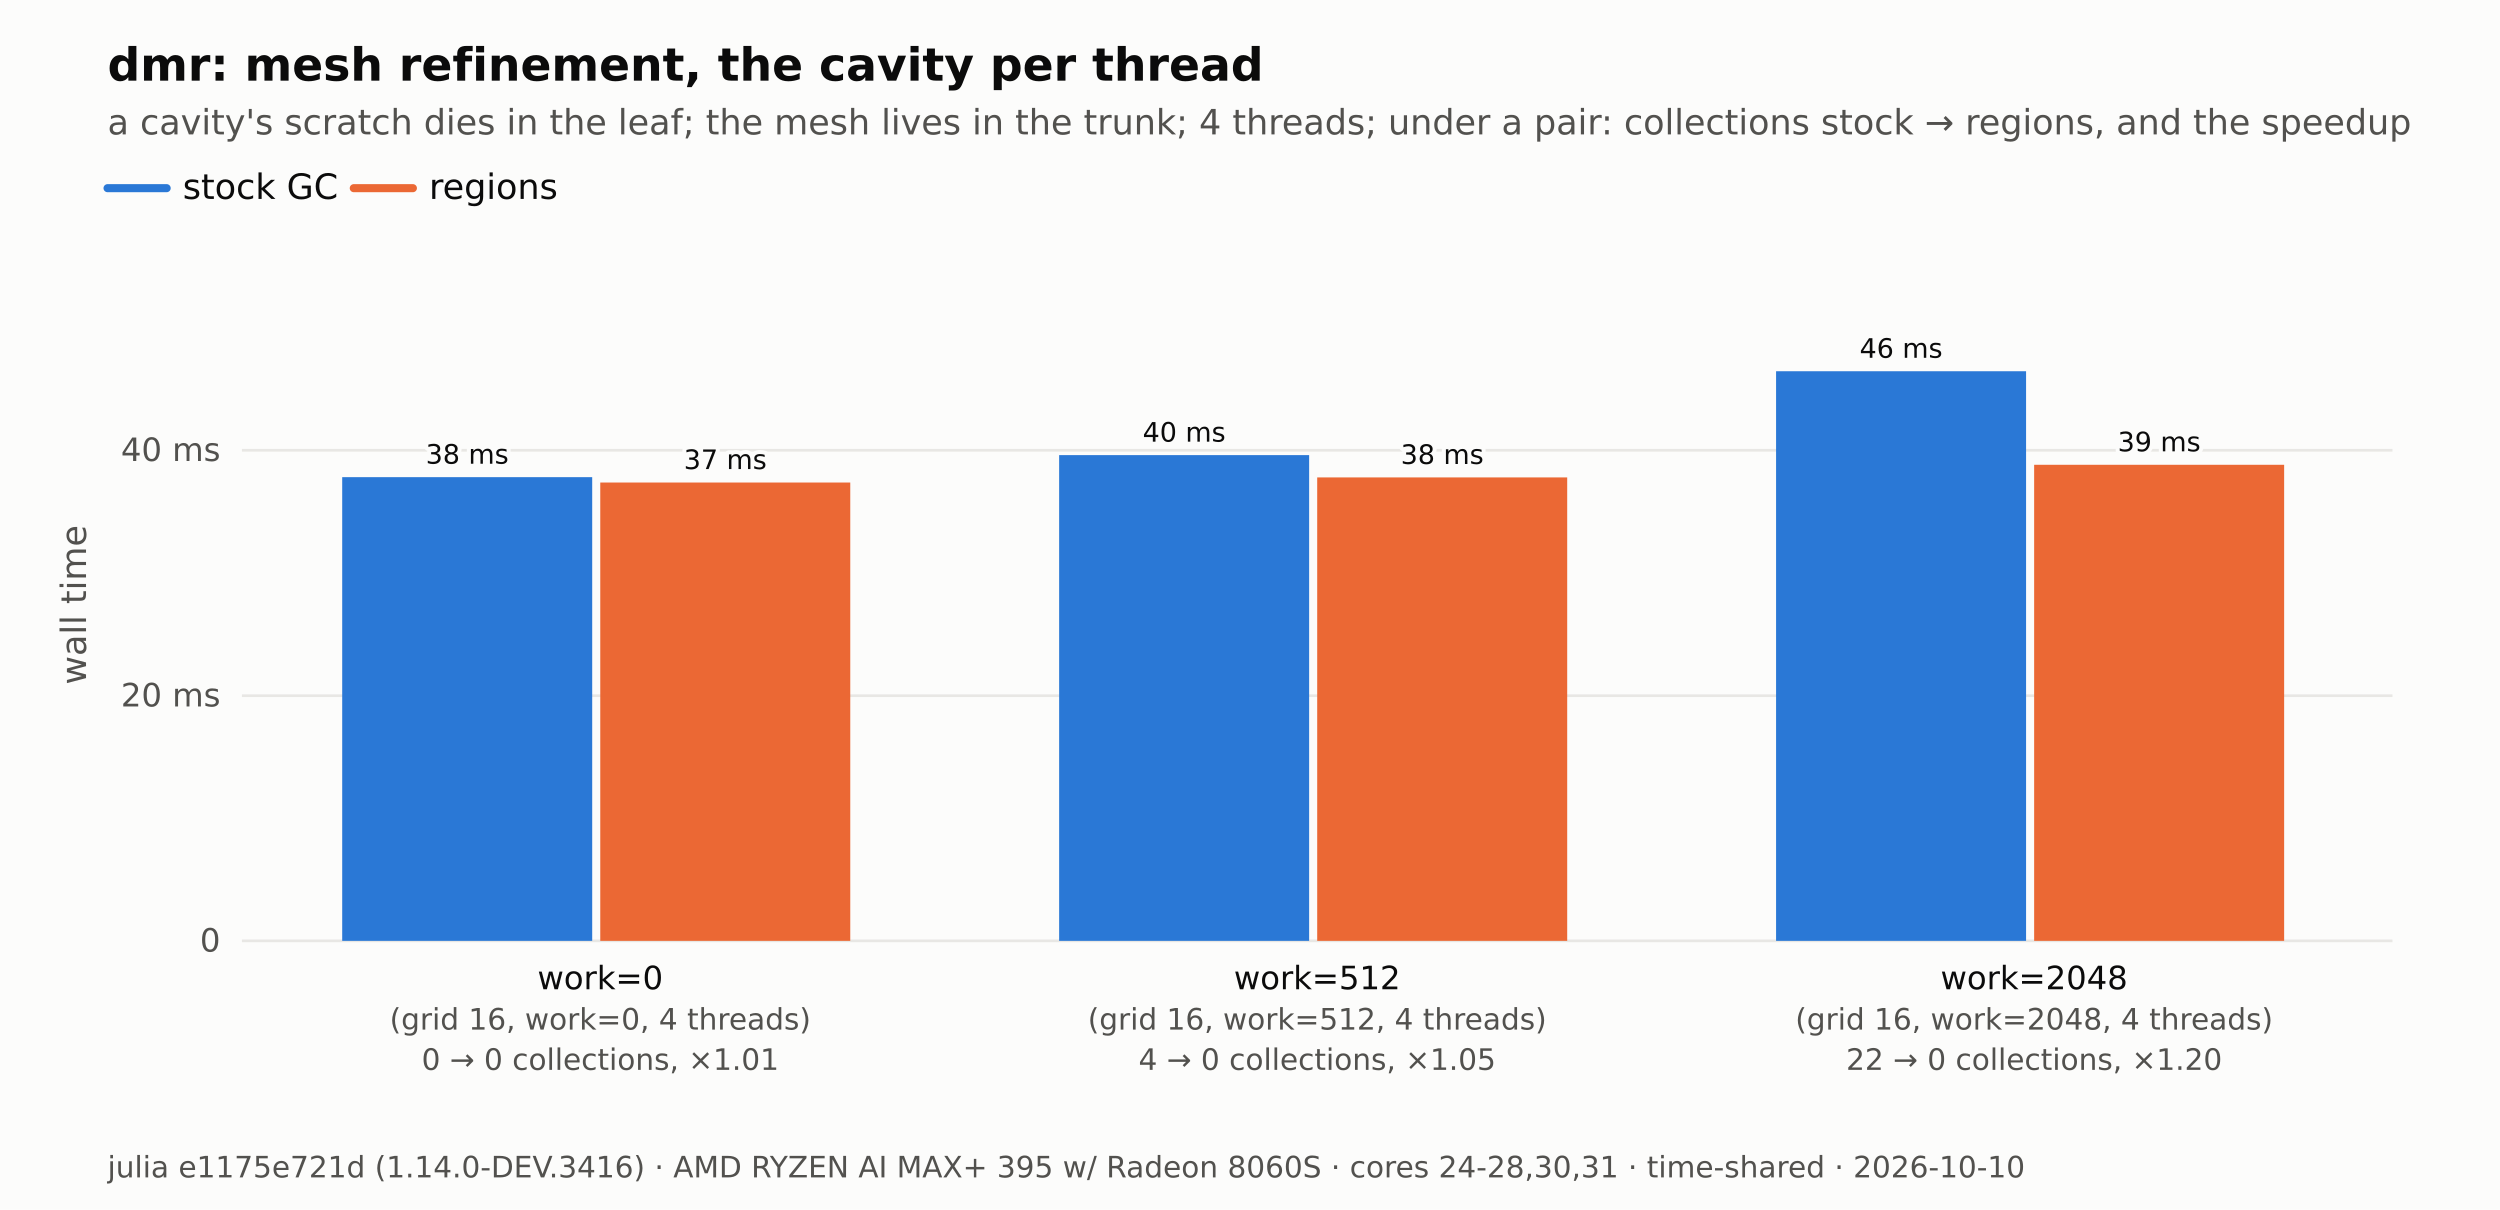
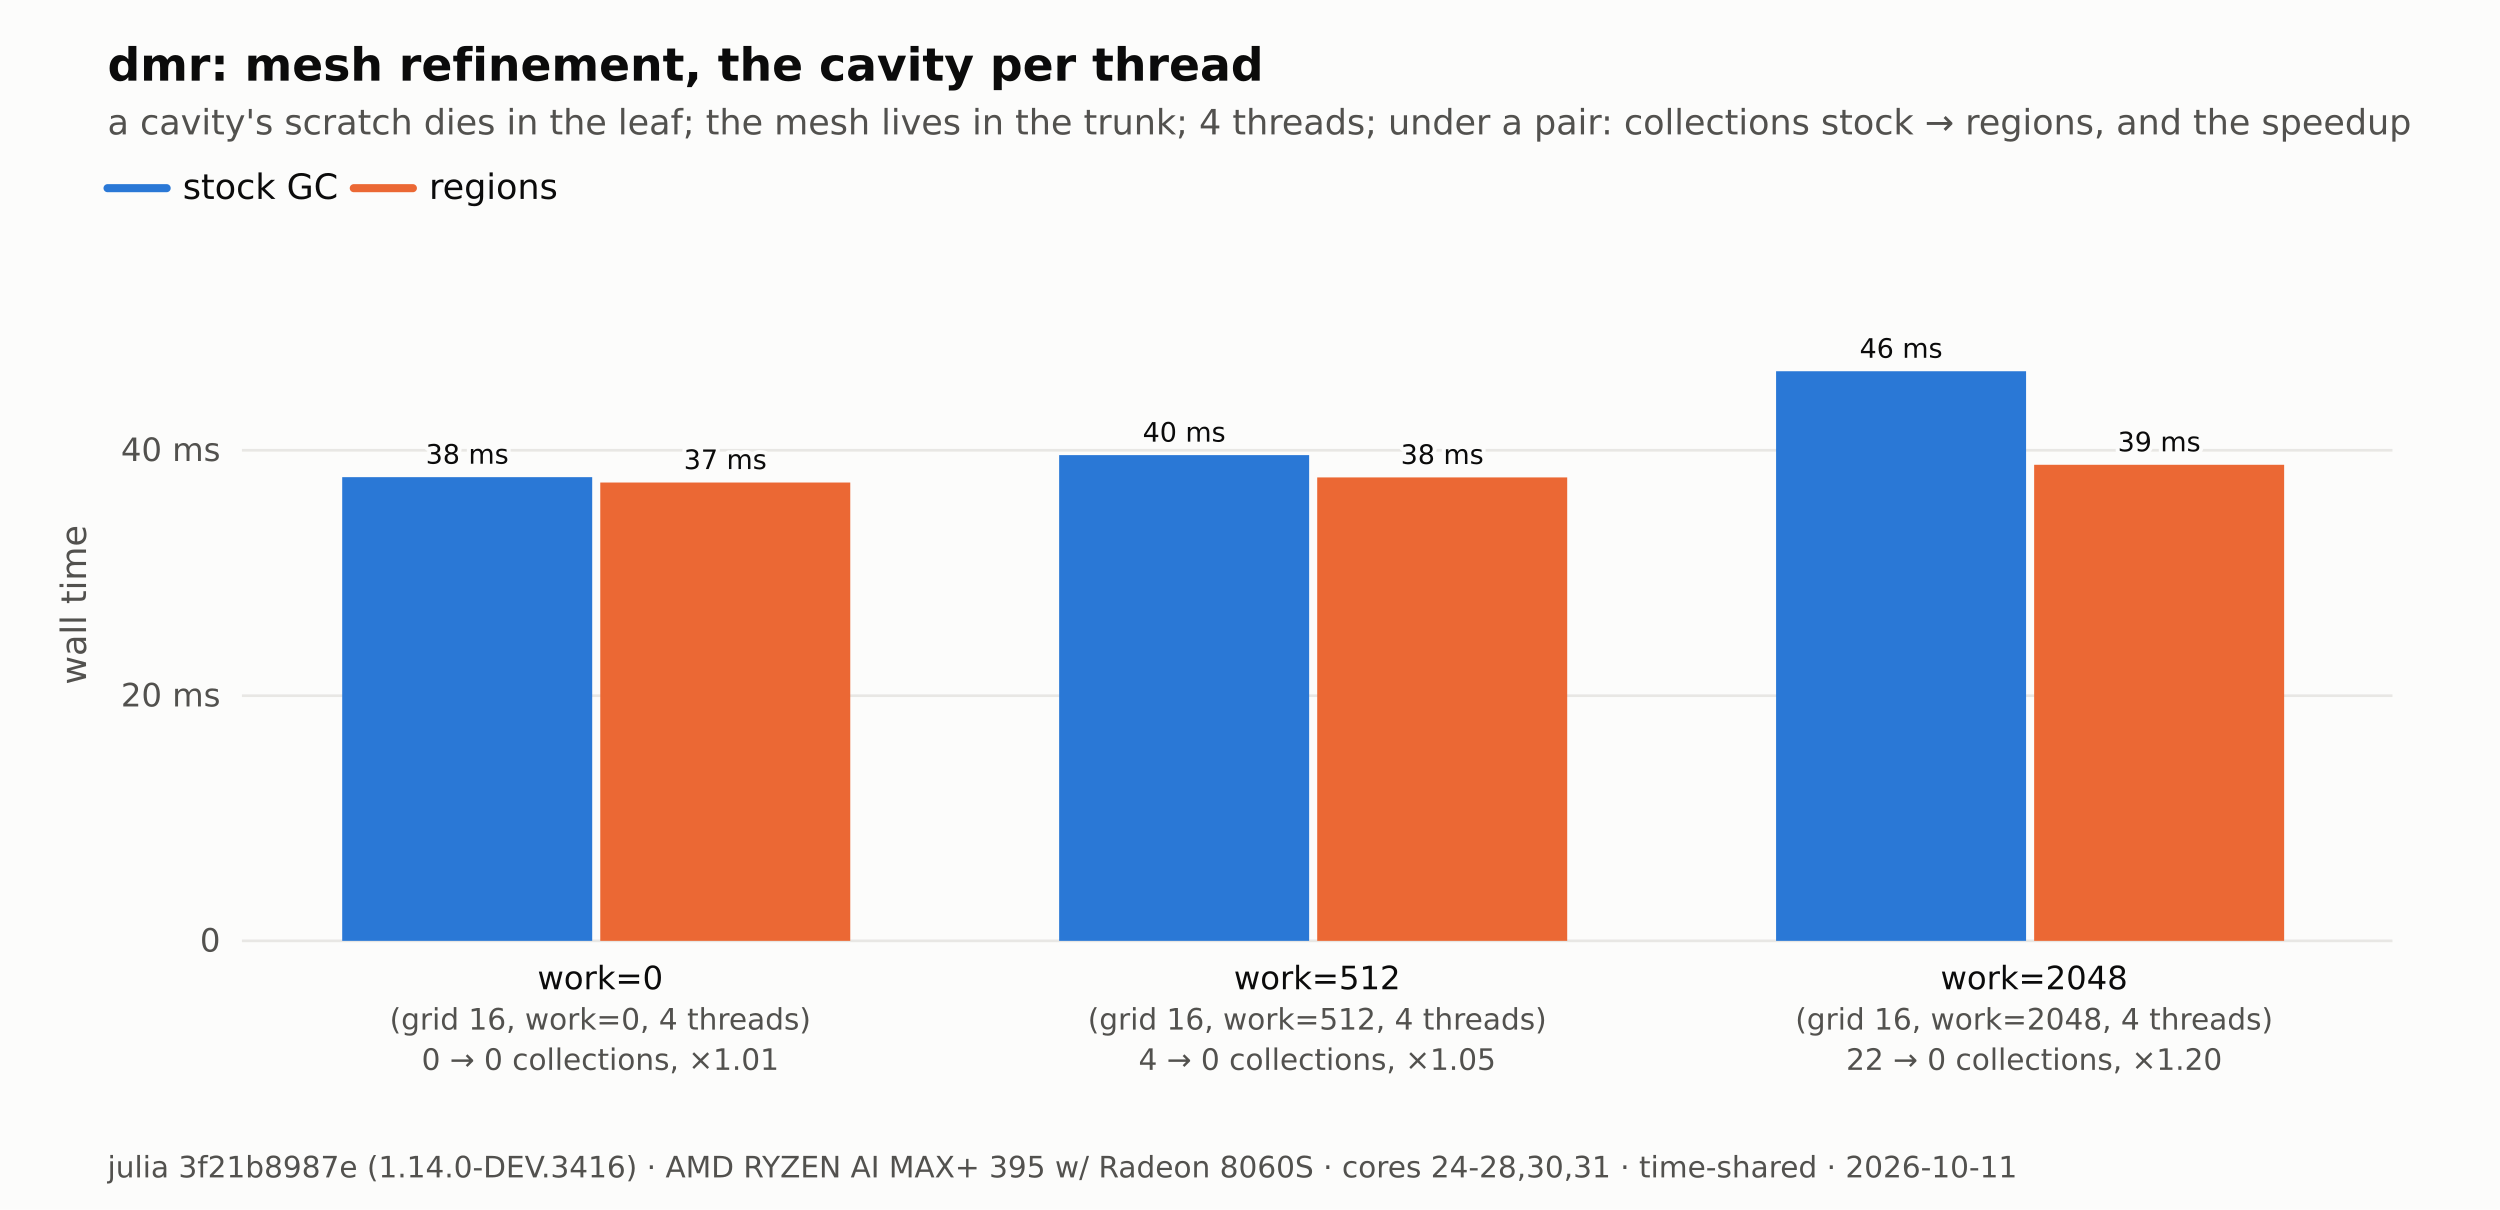
<svg xmlns="http://www.w3.org/2000/svg" viewBox="0 0 930 450" font-size="13">
  <rect width="930" height="450" fill="#fcfcfb" />
  <text x="40.0" y="30.0" font-family="DejaVu Sans, sans-serif" font-size="17" fill="#0b0b0b" text-anchor="start" font-weight="bold">dmr: mesh refinement, the cavity per thread</text>
  <text x="40.0" y="50.0" font-family="DejaVu Sans, sans-serif" font-size="13" fill="#52514e" text-anchor="start">a cavity's scratch dies in the leaf; the mesh lives in the trunk; 4 threads; under a pair: collections stock → regions, and the speedup</text>
  <line x1="40" y1="70" x2="62" y2="70" stroke="#2a78d6" stroke-width="3" stroke-linecap="round" />
  <text x="68.0" y="74.0" font-family="DejaVu Sans, sans-serif" font-size="13" fill="#0b0b0b" text-anchor="start">stock GC</text>
  <line x1="131.6" y1="70" x2="153.6" y2="70" stroke="#eb6834" stroke-width="3" stroke-linecap="round" />
  <text x="159.6" y="74.0" font-family="DejaVu Sans, sans-serif" font-size="13" fill="#0b0b0b" text-anchor="start">regions</text>
  <line x1="90" y1="350.0" x2="890" y2="350.0" stroke="#e8e7e4" stroke-width="1" />
  <text x="82.0" y="354.0" font-family="DejaVu Sans, sans-serif" font-size="12" fill="#52514e" text-anchor="end">0</text>
  <line x1="90" y1="258.8" x2="890" y2="258.8" stroke="#e8e7e4" stroke-width="1" />
  <text x="82.0" y="262.8" font-family="DejaVu Sans, sans-serif" font-size="12" fill="#52514e" text-anchor="end">20 ms</text>
  <line x1="90" y1="167.5" x2="890" y2="167.5" stroke="#e8e7e4" stroke-width="1" />
  <text x="82.0" y="171.5" font-family="DejaVu Sans, sans-serif" font-size="12" fill="#52514e" text-anchor="end">40 ms</text>
  <rect x="127.3" y="177.5" width="93.0" height="172.5" fill="#2a78d6" />
  <text x="173.8" y="172.5" font-family="DejaVu Sans, sans-serif" font-size="10" fill="#0b0b0b" text-anchor="middle" paint-order="stroke" stroke="#fcfcfb" stroke-width="3" stroke-linejoin="round">38 ms</text>
  <rect x="223.3" y="179.5" width="93.0" height="170.5" fill="#eb6834" />
  <text x="269.8" y="174.5" font-family="DejaVu Sans, sans-serif" font-size="10" fill="#0b0b0b" text-anchor="middle" paint-order="stroke" stroke="#fcfcfb" stroke-width="3" stroke-linejoin="round">37 ms</text>
  <text x="223.3" y="368.0" font-family="DejaVu Sans, sans-serif" font-size="12" fill="#0b0b0b" text-anchor="middle">work=0</text>
  <text x="223.3" y="383.0" font-family="DejaVu Sans, sans-serif" font-size="11" fill="#52514e" text-anchor="middle">(grid 16, work=0, 4 threads)</text>
  <text x="223.3" y="398.0" font-family="DejaVu Sans, sans-serif" font-size="11" fill="#52514e" text-anchor="middle">0 → 0 collections, ×1.01</text>
  <rect x="394.0" y="169.3" width="93.0" height="180.7" fill="#2a78d6" />
  <text x="440.5" y="164.3" font-family="DejaVu Sans, sans-serif" font-size="10" fill="#0b0b0b" text-anchor="middle" paint-order="stroke" stroke="#fcfcfb" stroke-width="3" stroke-linejoin="round">40 ms</text>
  <rect x="490.0" y="177.6" width="93.0" height="172.4" fill="#eb6834" />
  <text x="536.5" y="172.6" font-family="DejaVu Sans, sans-serif" font-size="10" fill="#0b0b0b" text-anchor="middle" paint-order="stroke" stroke="#fcfcfb" stroke-width="3" stroke-linejoin="round">38 ms</text>
  <text x="490.0" y="368.0" font-family="DejaVu Sans, sans-serif" font-size="12" fill="#0b0b0b" text-anchor="middle">work=512</text>
  <text x="490.0" y="383.0" font-family="DejaVu Sans, sans-serif" font-size="11" fill="#52514e" text-anchor="middle">(grid 16, work=512, 4 threads)</text>
  <text x="490.0" y="398.0" font-family="DejaVu Sans, sans-serif" font-size="11" fill="#52514e" text-anchor="middle">4 → 0 collections, ×1.05</text>
  <rect x="660.7" y="138.1" width="93.0" height="211.9" fill="#2a78d6" />
  <text x="707.2" y="133.1" font-family="DejaVu Sans, sans-serif" font-size="10" fill="#0b0b0b" text-anchor="middle" paint-order="stroke" stroke="#fcfcfb" stroke-width="3" stroke-linejoin="round">46 ms</text>
  <rect x="756.7" y="172.9" width="93.0" height="177.1" fill="#eb6834" />
  <text x="803.2" y="167.9" font-family="DejaVu Sans, sans-serif" font-size="10" fill="#0b0b0b" text-anchor="middle" paint-order="stroke" stroke="#fcfcfb" stroke-width="3" stroke-linejoin="round">39 ms</text>
  <text x="756.7" y="368.0" font-family="DejaVu Sans, sans-serif" font-size="12" fill="#0b0b0b" text-anchor="middle">work=2048</text>
  <text x="756.7" y="383.0" font-family="DejaVu Sans, sans-serif" font-size="11" fill="#52514e" text-anchor="middle">(grid 16, work=2048, 4 threads)</text>
  <text x="756.7" y="398.0" font-family="DejaVu Sans, sans-serif" font-size="11" fill="#52514e" text-anchor="middle">22 → 0 collections, ×1.20</text>
  <text x="32.0" y="225.0" font-family="DejaVu Sans, sans-serif" font-size="13" fill="#52514e" text-anchor="middle" transform="rotate(-90 32 225.0)">wall time</text>
-   <text x="40.0" y="438.0" font-family="DejaVu Sans, sans-serif" font-size="11" fill="#52514e" text-anchor="start">julia e1175e721d (1.14.0-DEV.3416) · AMD RYZEN AI MAX+ 395 w/ Radeon 8060S · cores 24-28,30,31 · time-shared · 2026-10-10</text>
+   <text x="40.0" y="438.0" font-family="DejaVu Sans, sans-serif" font-size="11" fill="#52514e" text-anchor="start">julia 3f21b8987e (1.14.0-DEV.3416) · AMD RYZEN AI MAX+ 395 w/ Radeon 8060S · cores 24-28,30,31 · time-shared · 2026-10-11</text>
</svg>
